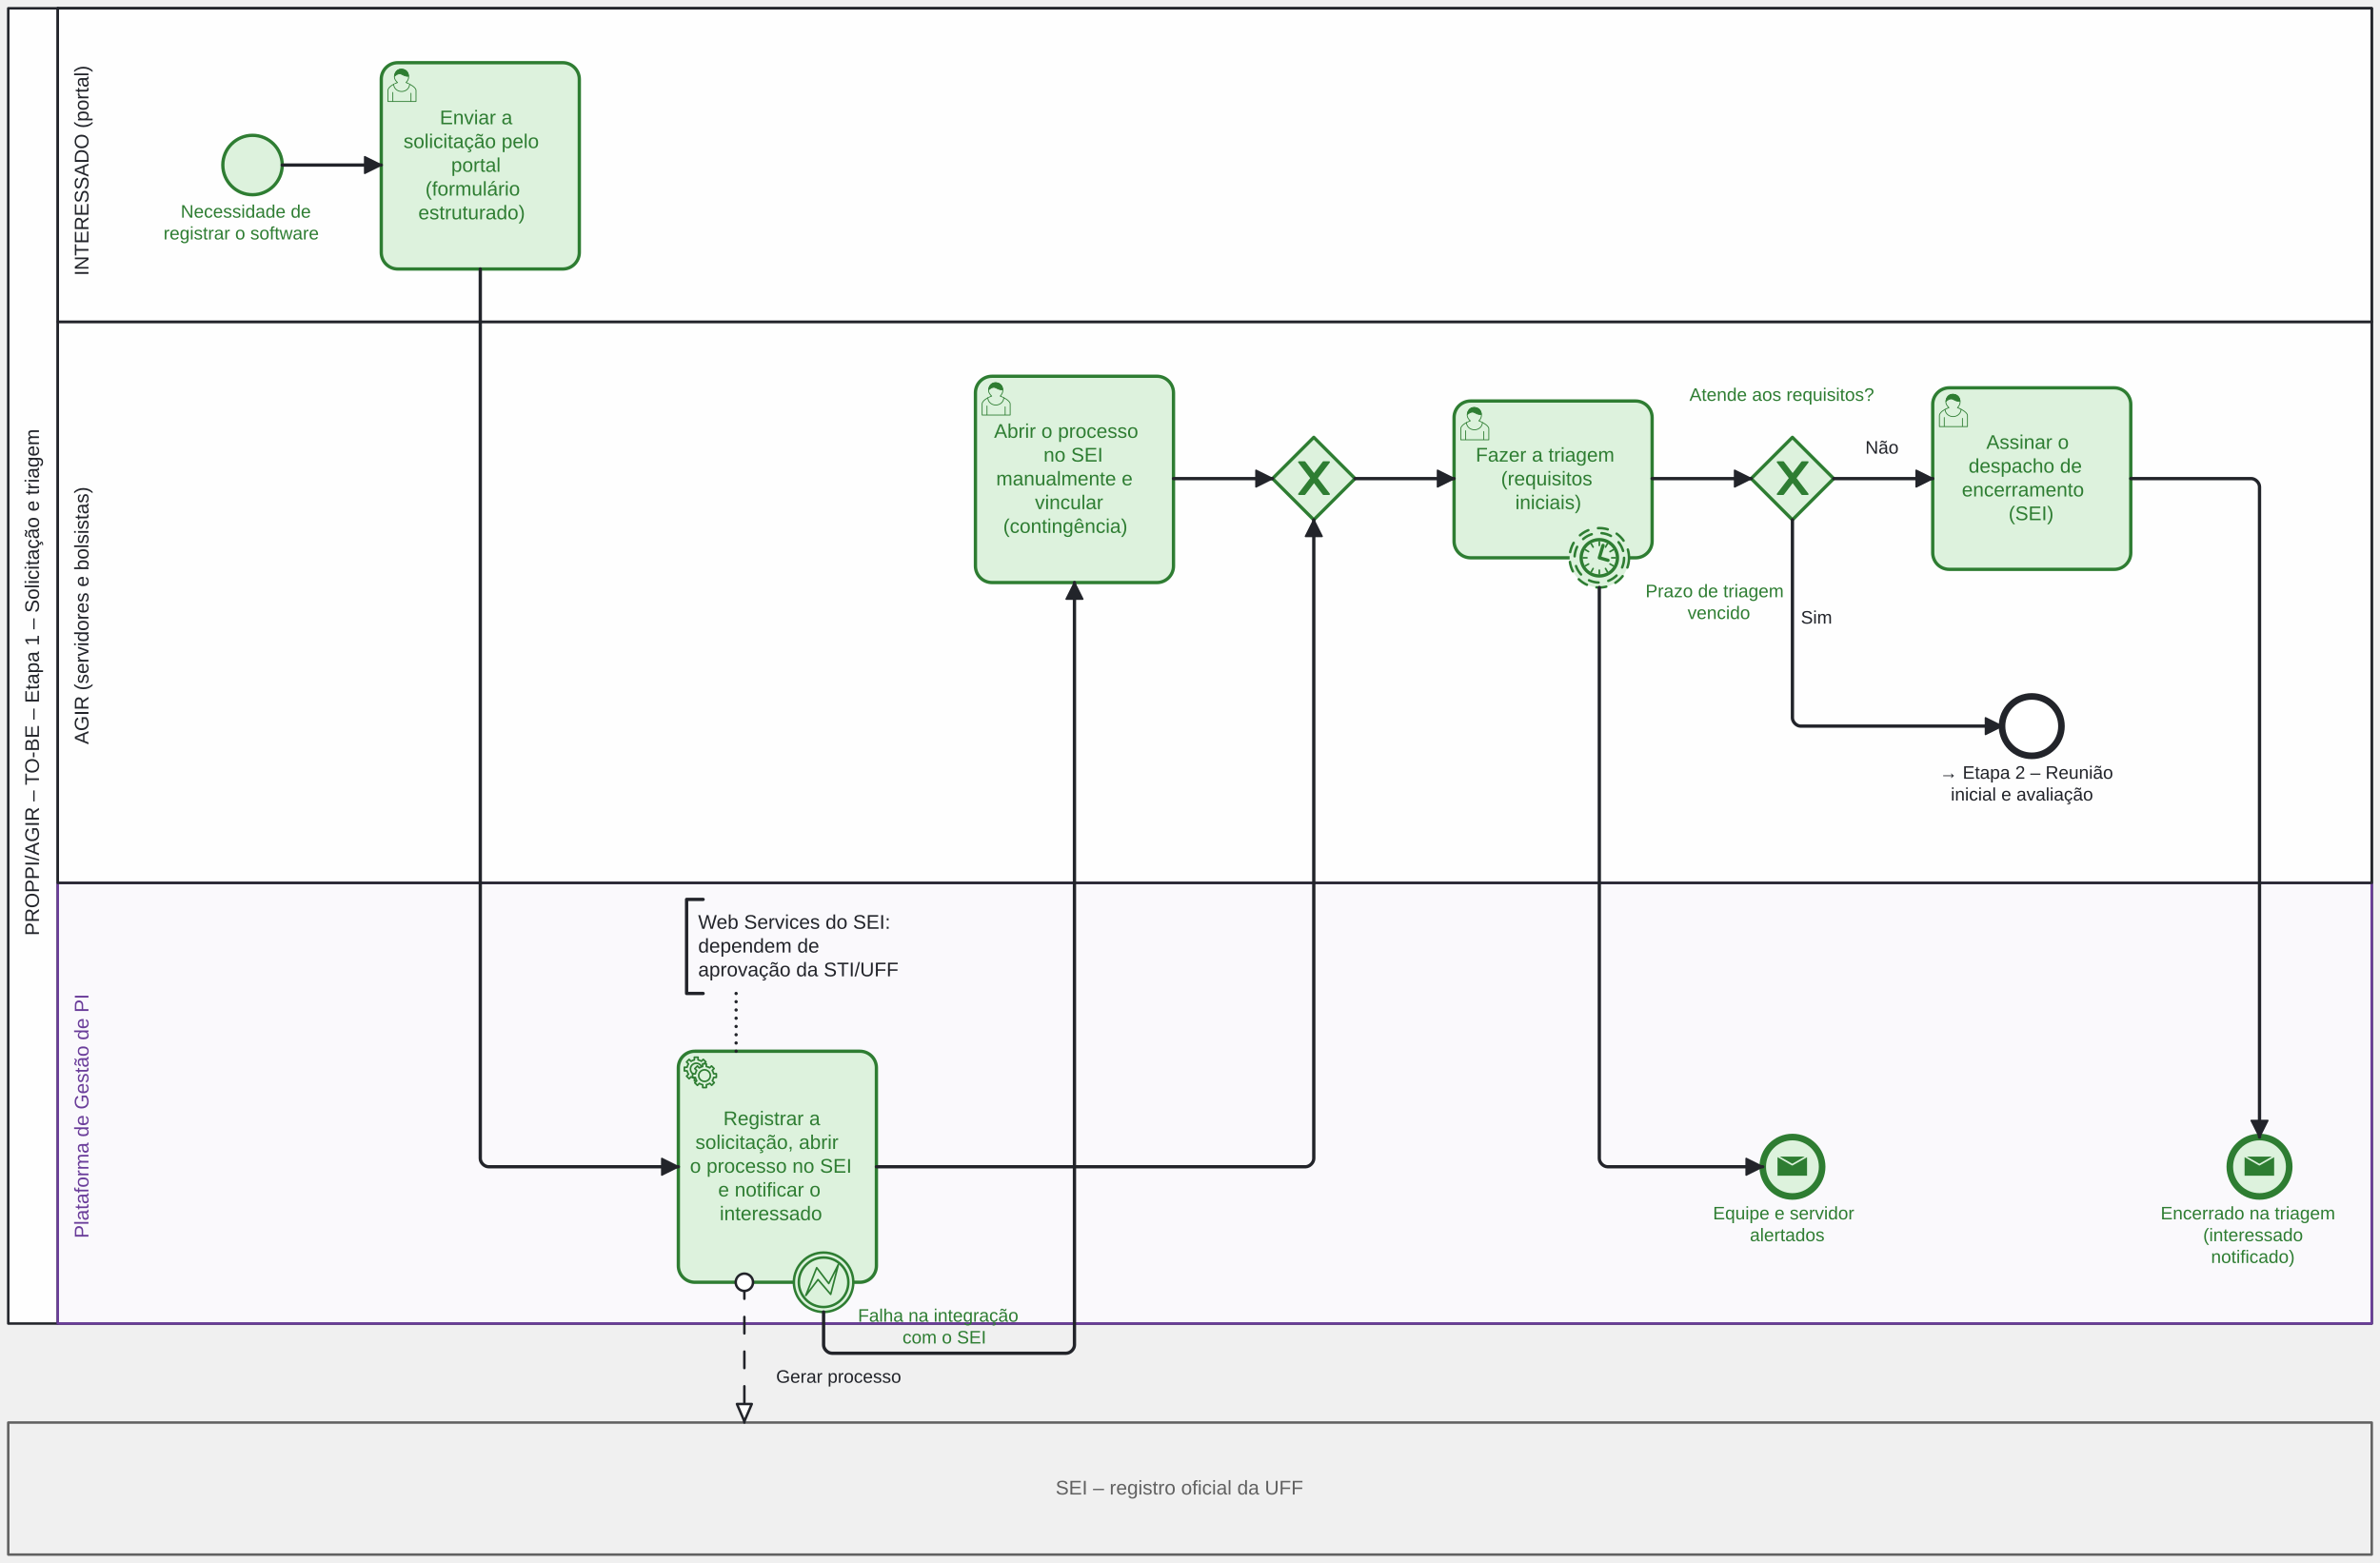
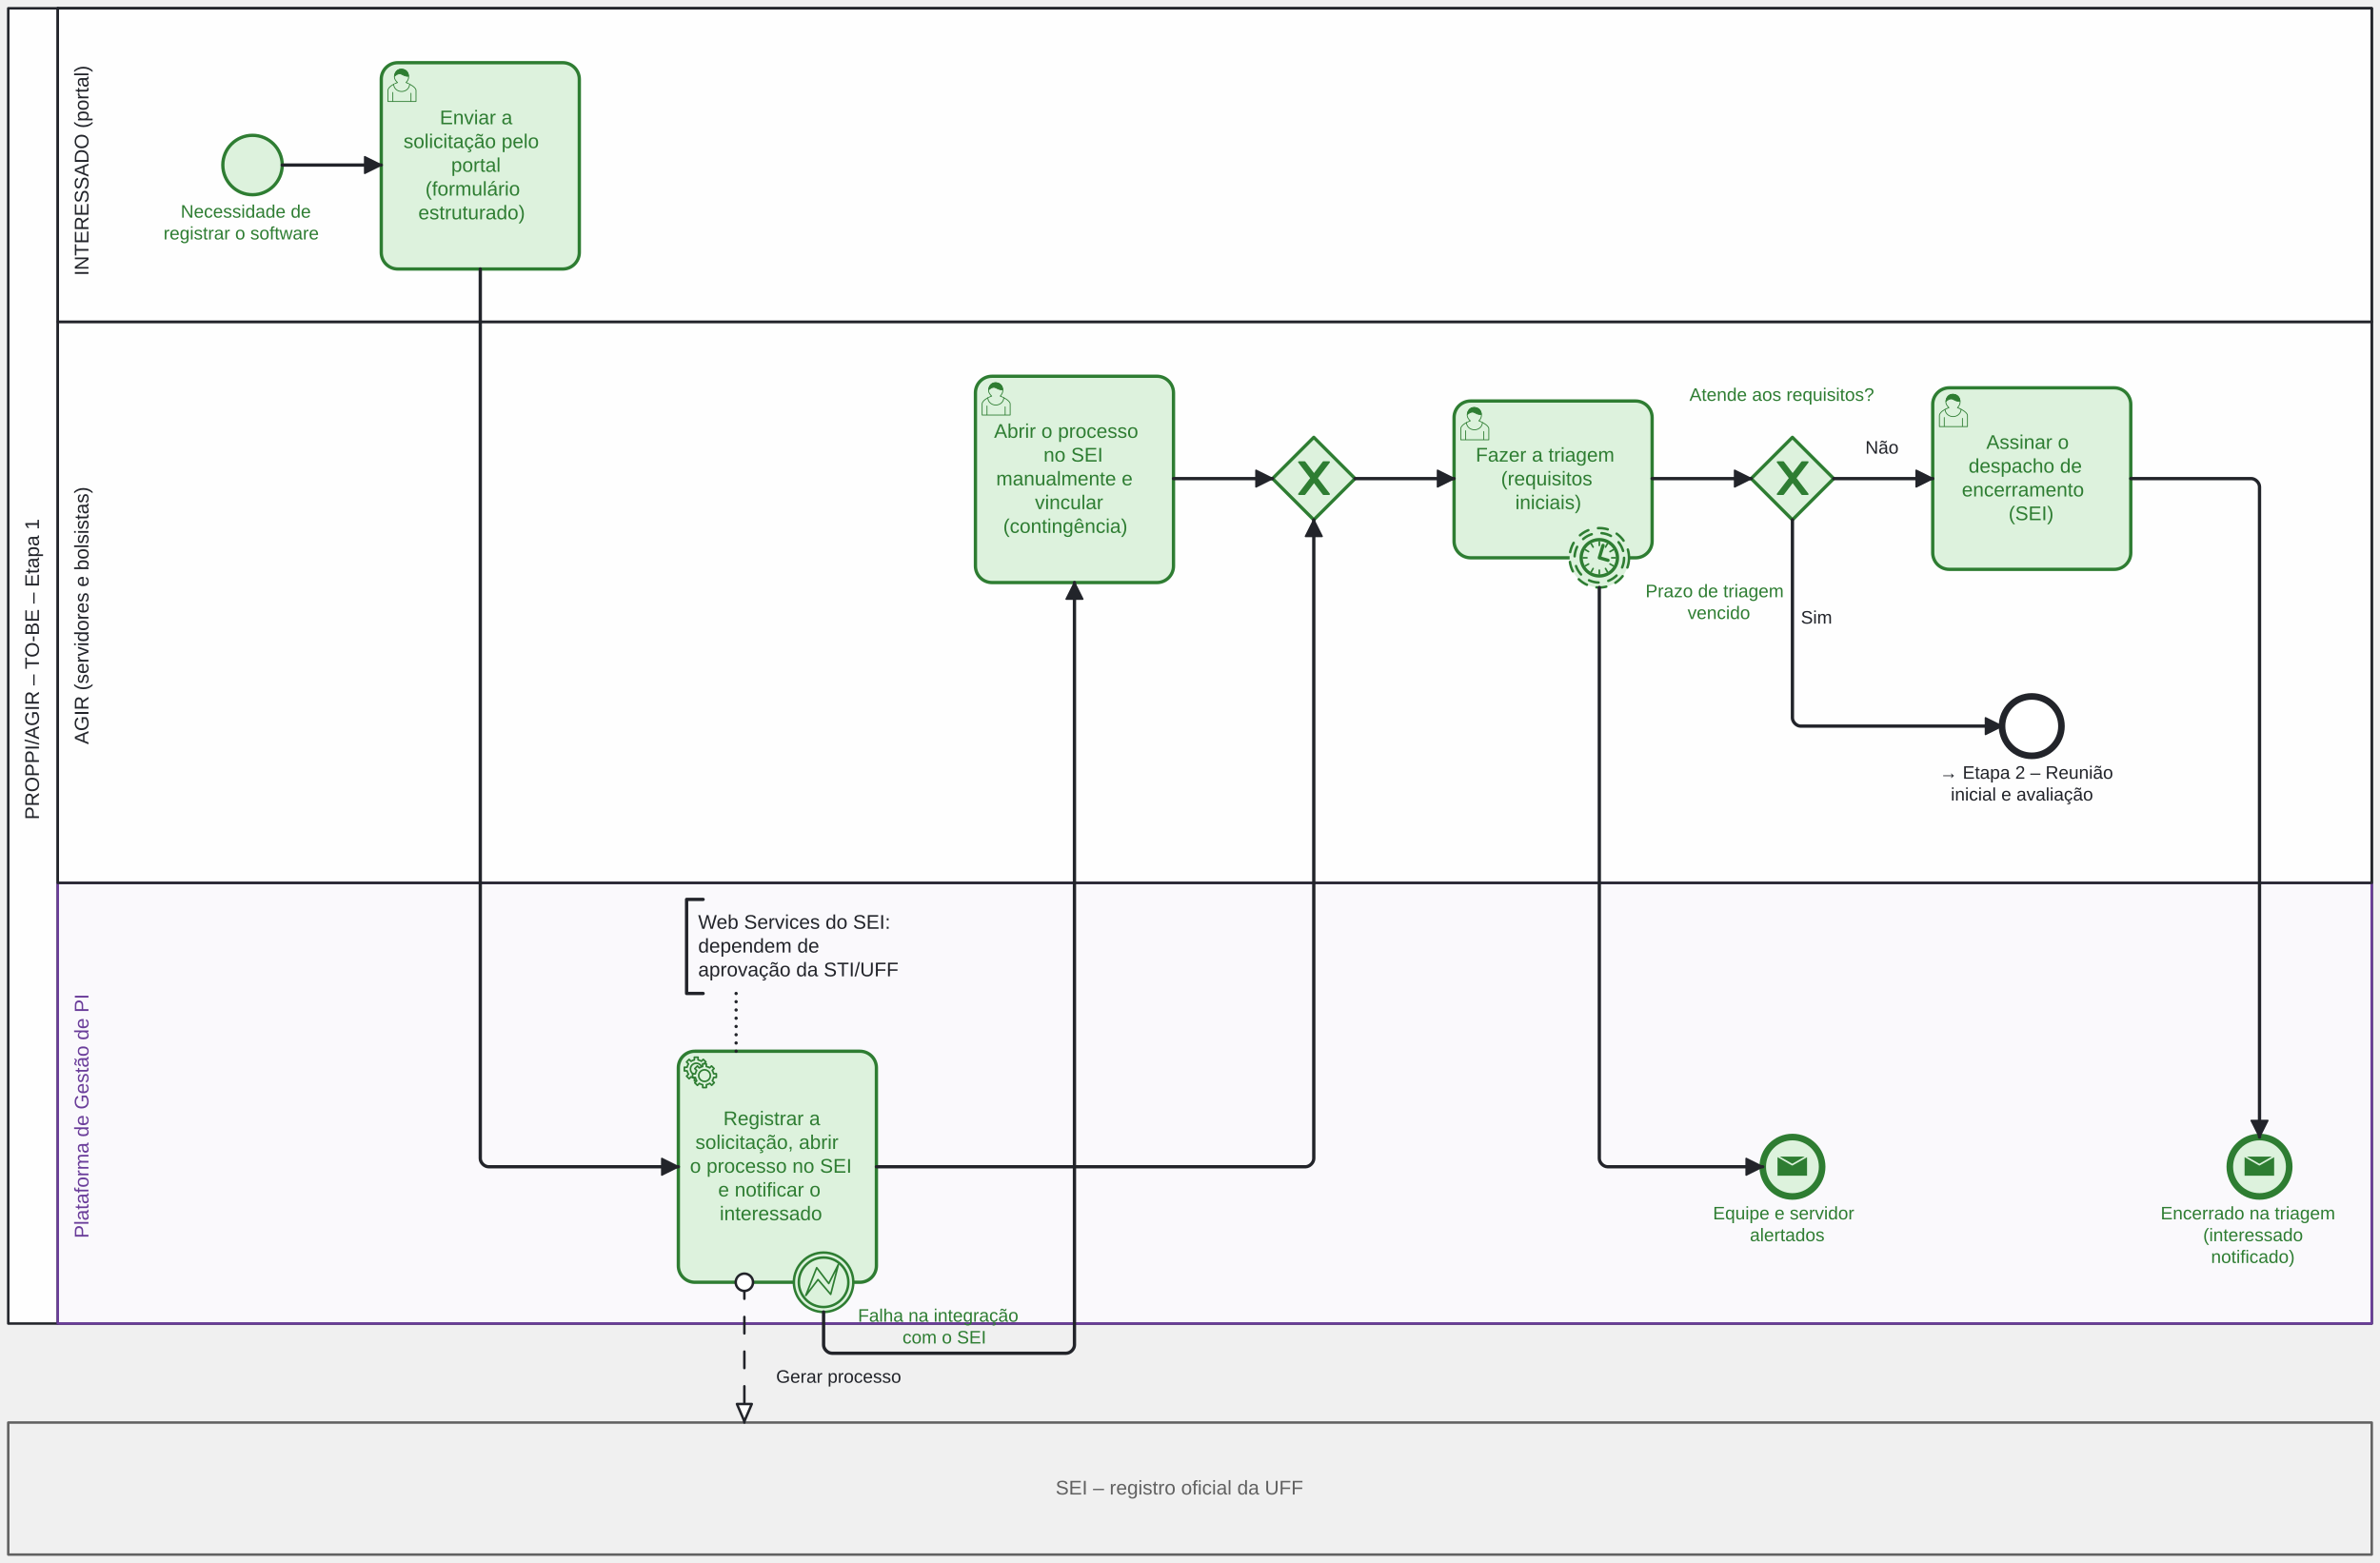
<svg xmlns="http://www.w3.org/2000/svg" width="1442" height="947" viewBox="-5 -5 1442 947" version="1.1">
  <g class="djs-group">
    <g class="djs-element djs-shape" data-element-id="Pool_PROPPI" transform="matrix(1 0 0 1 0 0)" style="display: block;">
      <g class="djs-visual">
        <rect x="0" y="0" width="1432" height="797" rx="0" ry="0" style="stroke-linecap: round; stroke-linejoin: round; stroke: rgb(34, 36, 42); stroke-width: 1.5px; fill: white; fill-opacity: 0.95;" />
        <path style="fill: none; stroke-linecap: round; stroke-linejoin: round; stroke: rgb(34, 36, 42); stroke-width: 1.5px;" d="M30,0L30,797" />
        <text lineHeight="1.2" class="djs-label" transform="matrix(-1.83697e-16 -1 1 -1.83697e-16 0 797)" style="font-family: Arial, sans-serif; font-size: 12px; font-weight: normal; fill: rgb(34, 36, 42);">
-           <tspan x="235.021" y="18.6">PROPPI/AGIR – TO-BE – Etapa 1 – Solicitação e triagem</tspan>
+           <tspan x="305.304" y="18.6">PROPPI/AGIR – TO-BE – Etapa 1</tspan>
        </text>
      </g>
      <rect class="djs-hit djs-hit-all" x="0" y="0" width="1432" height="797" style="fill: none; stroke-opacity: 0; stroke: white; stroke-width: 15px;" />
    </g>
    <g class="djs-children">
      <g class="djs-group">
        <g class="djs-element djs-shape" data-element-id="L_PLAT" transform="matrix(1 0 0 1 30 530)" style="display: block;">
          <g class="djs-visual">
            <rect x="0" y="0" width="1402" height="267" rx="0" ry="0" style="stroke-linecap: round; stroke-linejoin: round; stroke: rgb(106, 61, 154); stroke-width: 1.5px; fill: rgb(243, 238, 250); fill-opacity: 0.25;" />
            <text lineHeight="1.2" class="djs-label" transform="matrix(-1.83697e-16 -1 1 -1.83697e-16 0 267)" style="font-family: Arial, sans-serif; font-size: 12px; font-weight: normal; fill: rgb(106, 61, 154);">
              <tspan x="51.659" y="18.6">Plataforma de Gestão de PI</tspan>
            </text>
          </g>
          <rect class="djs-hit djs-hit-all" x="0" y="0" width="1402" height="267" style="fill: none; stroke-opacity: 0; stroke: white; stroke-width: 15px;" />
        </g>
      </g>
      <g class="djs-group">
        <g class="djs-element djs-shape" data-element-id="L_AGIR" transform="matrix(1 0 0 1 30 190)" style="display: block;">
          <g class="djs-visual">
            <rect x="0" y="0" width="1402" height="340" rx="0" ry="0" style="stroke-linecap: round; stroke-linejoin: round; stroke: rgb(34, 36, 42); stroke-width: 1.5px; fill: white; fill-opacity: 0.25;" />
            <text lineHeight="1.2" class="djs-label" transform="matrix(-1.83697e-16 -1 1 -1.83697e-16 0 340)" style="font-family: Arial, sans-serif; font-size: 12px; font-weight: normal; fill: rgb(34, 36, 42);">
              <tspan x="83.964" y="18.6">AGIR (servidores e bolsistas)</tspan>
            </text>
          </g>
          <rect class="djs-hit djs-hit-all" x="0" y="0" width="1402" height="340" style="fill: none; stroke-opacity: 0; stroke: white; stroke-width: 15px;" />
        </g>
      </g>
      <g class="djs-group">
        <g class="djs-element djs-shape" data-element-id="L_INT" transform="matrix(1 0 0 1 30 0)" style="display: block;">
          <g class="djs-visual">
            <rect x="0" y="0" width="1402" height="190" rx="0" ry="0" style="stroke-linecap: round; stroke-linejoin: round; stroke: rgb(34, 36, 42); stroke-width: 1.5px; fill: white; fill-opacity: 0.25;" />
            <text lineHeight="1.2" class="djs-label" transform="matrix(-1.83697e-16 -1 1 -1.83697e-16 0 190)" style="font-family: Arial, sans-serif; font-size: 12px; font-weight: normal; fill: rgb(34, 36, 42);">
              <tspan x="27.919" y="18.6">INTERESSADO (portal)</tspan>
            </text>
          </g>
          <rect class="djs-hit djs-hit-all" x="0" y="0" width="1402" height="190" style="fill: none; stroke-opacity: 0; stroke: white; stroke-width: 15px;" />
        </g>
      </g>
      <g class="djs-group">
        <g class="djs-element djs-shape" data-element-id="e1_ini" transform="matrix(1 0 0 1 130 77)" style="display: block;">
          <g class="djs-visual">
            <circle cx="18" cy="18" r="18" style="stroke-linecap: round; stroke-linejoin: round; stroke: rgb(46, 125, 50); stroke-width: 2px; fill: rgb(220, 242, 220); fill-opacity: 0.95;" />
          </g>
          <rect class="djs-hit djs-hit-all" x="0" y="0" width="36" height="36" style="fill: none; stroke-opacity: 0; stroke: white; stroke-width: 15px;" />
        </g>
      </g>
      <g class="djs-group">
        <g class="djs-element djs-shape" data-element-id="e1_ini_label" transform="matrix(1 0 0 1 83 117)" style="display: block;">
          <g class="djs-visual">
            <text lineHeight="1.2" class="djs-label" style="font-family: Arial, sans-serif; font-size: 11px; font-weight: normal; fill: rgb(46, 125, 50);">
              <tspan x="21.475" y="9.9">Necessidade de </tspan>
              <tspan x="11.061" y="23.1">registrar o software</tspan>
            </text>
          </g>
          <rect class="djs-hit djs-hit-all" x="0" y="0" width="130" height="27" style="fill: none; stroke-opacity: 0; stroke: white; stroke-width: 15px;" />
        </g>
      </g>
      <g class="djs-group">
        <g class="djs-element djs-shape" data-element-id="t_sol" transform="matrix(1 0 0 1 226 33)" style="display: block;">
          <g class="djs-visual">
            <rect x="0" y="0" width="120" height="125" rx="10" ry="10" style="stroke-linecap: round; stroke-linejoin: round; stroke: rgb(46, 125, 50); stroke-width: 2px; fill: rgb(220, 242, 220); fill-opacity: 0.95;" />
            <text lineHeight="1.2" class="djs-label" style="font-family: Arial, sans-serif; font-size: 12px; font-weight: normal; fill: rgb(46, 125, 50);">
              <tspan x="35.461" y="37.3">Enviar a </tspan>
              <tspan x="13.482" y="51.7">solicitação pelo </tspan>
              <tspan x="42.357" y="66.1">portal </tspan>
              <tspan x="26.719" y="80.5">(formulário </tspan>
              <tspan x="22.441" y="94.9">estruturado)</tspan>
            </text>
            <path d="m 15,12 c 0.909,-0.845 1.594,-2.049 1.594,-3.385 0,-2.554 -1.805,-4.622 -4.357,-4.622 -2.552,0 -4.288,2.068 -4.288,4.622 0,1.348 0.974,2.562 1.896,3.405 -0.529,0.187 -5.669,2.097 -5.794,4.756 v 6.718 h 17 v -6.718 c 0,-2.298 -5.528,-4.595 -6.051,-4.776 zm -8,6 l 0,5.5 m 11,0 l 0,-5" style="fill: rgb(220, 242, 220); stroke-linecap: round; stroke-linejoin: round; stroke: rgb(46, 125, 50); stroke-width: 0.5px;" />
            <path d="m 15,12 m 2.162,1.009 c 0,2.447 -2.158,4.431 -4.821,4.431 -2.665,0 -4.822,-1.981 -4.822,-4.431 " style="fill: rgb(220, 242, 220); stroke-linecap: round; stroke-linejoin: round; stroke: rgb(46, 125, 50); stroke-width: 0.5px;" />
            <path d="m 15,12 m -6.9,-3.80 c 0,0 2.251,-2.358 4.274,-1.177 2.024,1.181 4.221,1.537 4.124,0.965 -0.098,-0.57 -0.117,-3.791 -4.191,-4.136 -3.575,0.001 -4.208,3.367 -4.207,4.348 z" style="fill: rgb(46, 125, 50); stroke-linecap: round; stroke-linejoin: round; stroke: rgb(46, 125, 50); stroke-width: 0.5px;" />
          </g>
          <rect class="djs-hit djs-hit-all" x="0" y="0" width="120" height="125" style="fill: none; stroke-opacity: 0; stroke: white; stroke-width: 15px;" />
        </g>
      </g>
      <g class="djs-group">
        <g class="djs-element djs-shape" data-element-id="t_reg" transform="matrix(1 0 0 1 406 632)" style="display: block;">
          <g class="djs-visual">
            <rect x="0" y="0" width="120" height="140" rx="10" ry="10" style="stroke-linecap: round; stroke-linejoin: round; stroke: rgb(46, 125, 50); stroke-width: 2px; fill: rgb(220, 242, 220); fill-opacity: 0.95;" />
            <text lineHeight="1.2" class="djs-label" style="font-family: Arial, sans-serif; font-size: 12px; font-weight: normal; fill: rgb(46, 125, 50);">
              <tspan x="27.261" y="44.8">Registrar a </tspan>
              <tspan x="10.327" y="59.2">solicitação, abrir</tspan>
              <tspan x="7.037" y="73.6">o processo no SEI</tspan>
              <tspan x="24.108" y="88">e notificar o </tspan>
              <tspan x="25.052" y="102.4">interessado</tspan>
            </text>
            <circle cx="5" cy="5" r="5" transform="translate(6, 6)" style="stroke-linecap: round; stroke-linejoin: round; stroke: none; stroke-width: 2px; fill: rgb(220, 242, 220);" />
            <path d="m 12,18 v -1.713 c 0.352,-0.07 0.704,-0.178 1.048,-0.321 0.344,-0.145 0.666,-0.321 0.966,-0.521 l 1.194,1.18 1.567,-1.577 -1.195,-1.18 c 0.403,-0.614 0.683,-1.299 0.825,-2.018 l 1.622,-0.01 v -2.22 l -1.637,0.01 c -0.073,-0.352 -0.178,-0.7 -0.324,-1.044 -0.145,-0.344 -0.321,-0.664 -0.523,-0.962 l 1.131,-1.136 -1.583,-1.563 -1.13,1.136 c -0.614,-0.401 -1.303,-0.681 -2.023,-0.822 l 0.009,-1.619 h -2.241 l 0.004,1.631 c -0.354,0.074 -0.705,0.18 -1.05,0.324 -0.344,0.144 -0.665,0.321 -0.964,0.52 l -1.17,-1.158 -1.567,1.579 1.168,1.157 c -0.403,0.613 -0.683,1.298 -0.825,2.017 l -1.659,0.003 v 2.222 l 1.672,-0.006 c 0.073,0.351 0.18,0.702 0.324,1.045 0.145,0.344 0.321,0.664 0.523,0.961 l -1.199,1.197 1.584,1.56 1.196,-1.193 c 0.614,0.403 1.303,0.682 2.023,0.823 l 7.19e-4,1.699 h 2.227 z m 0.221,-3.996 c -1.789,0.75 -3.858,-0.093 -4.61,-1.874 -0.752,-1.783 0.091,-3.846 1.88,-4.596 1.788,-0.749 3.857,0.093 4.609,1.874 0.752,1.782 -0.091,3.846 -1.88,4.596 z" style="fill: rgb(220, 242, 220); stroke-linecap: round; stroke-linejoin: round; stroke: rgb(46, 125, 50); stroke-width: 1px;" />
            <circle cx="5" cy="5" r="5" transform="translate(11, 10)" style="stroke-linecap: round; stroke-linejoin: round; stroke: none; stroke-width: 2px; fill: rgb(220, 242, 220);" />
            <path d="m 17,22 v -1.713 c 0.352,-0.07 0.704,-0.178 1.048,-0.321 0.344,-0.145 0.666,-0.321 0.966,-0.521 l 1.194,1.18 1.567,-1.577 -1.195,-1.18 c 0.403,-0.614 0.683,-1.299 0.825,-2.018 l 1.622,-0.01 v -2.22 l -1.637,0.01 c -0.073,-0.352 -0.178,-0.7 -0.324,-1.044 -0.145,-0.344 -0.321,-0.664 -0.523,-0.962 l 1.131,-1.136 -1.583,-1.563 -1.13,1.136 c -0.614,-0.401 -1.303,-0.681 -2.023,-0.822 l 0.009,-1.619 h -2.241 l 0.004,1.631 c -0.354,0.074 -0.705,0.18 -1.05,0.324 -0.344,0.144 -0.665,0.321 -0.964,0.52 l -1.17,-1.158 -1.567,1.579 1.168,1.157 c -0.403,0.613 -0.683,1.298 -0.825,2.017 l -1.659,0.003 v 2.222 l 1.672,-0.006 c 0.073,0.351 0.18,0.702 0.324,1.045 0.145,0.344 0.321,0.664 0.523,0.961 l -1.199,1.197 1.584,1.56 1.196,-1.193 c 0.614,0.403 1.303,0.682 2.023,0.823 l 7.19e-4,1.699 h 2.227 z m 0.221,-3.996 c -1.789,0.75 -3.858,-0.093 -4.61,-1.874 -0.752,-1.783 0.091,-3.846 1.88,-4.596 1.788,-0.749 3.857,0.093 4.609,1.874 0.752,1.782 -0.091,3.846 -1.88,4.596 z" style="fill: rgb(220, 242, 220); stroke-linecap: round; stroke-linejoin: round; stroke: rgb(46, 125, 50); stroke-width: 1px;" />
          </g>
          <rect class="djs-hit djs-hit-all" x="0" y="0" width="120" height="140" style="fill: none; stroke-opacity: 0; stroke: white; stroke-width: 15px;" />
        </g>
      </g>
      <g class="djs-group">
        <g class="djs-element djs-shape" data-element-id="t_reg_man" transform="matrix(1 0 0 1 586 223)" style="display: block;">
          <g class="djs-visual">
            <rect x="0" y="0" width="120" height="125" rx="10" ry="10" style="stroke-linecap: round; stroke-linejoin: round; stroke: rgb(46, 125, 50); stroke-width: 2px; fill: rgb(220, 242, 220); fill-opacity: 0.95;" />
            <text lineHeight="1.2" class="djs-label" style="font-family: Arial, sans-serif; font-size: 12px; font-weight: normal; fill: rgb(46, 125, 50);">
              <tspan x="11.273" y="37.3">Abrir o processo </tspan>
              <tspan x="41.25" y="51.7">no SEI </tspan>
              <tspan x="12.548" y="66.1">manualmente e </tspan>
              <tspan x="36.067" y="80.5">vincular </tspan>
              <tspan x="16.778" y="94.9">(contingência)</tspan>
            </text>
            <path d="m 15,12 c 0.909,-0.845 1.594,-2.049 1.594,-3.385 0,-2.554 -1.805,-4.622 -4.357,-4.622 -2.552,0 -4.288,2.068 -4.288,4.622 0,1.348 0.974,2.562 1.896,3.405 -0.529,0.187 -5.669,2.097 -5.794,4.756 v 6.718 h 17 v -6.718 c 0,-2.298 -5.528,-4.595 -6.051,-4.776 zm -8,6 l 0,5.5 m 11,0 l 0,-5" style="fill: rgb(220, 242, 220); stroke-linecap: round; stroke-linejoin: round; stroke: rgb(46, 125, 50); stroke-width: 0.5px;" />
            <path d="m 15,12 m 2.162,1.009 c 0,2.447 -2.158,4.431 -4.821,4.431 -2.665,0 -4.822,-1.981 -4.822,-4.431 " style="fill: rgb(220, 242, 220); stroke-linecap: round; stroke-linejoin: round; stroke: rgb(46, 125, 50); stroke-width: 0.5px;" />
            <path d="m 15,12 m -6.9,-3.80 c 0,0 2.251,-2.358 4.274,-1.177 2.024,1.181 4.221,1.537 4.124,0.965 -0.098,-0.57 -0.117,-3.791 -4.191,-4.136 -3.575,0.001 -4.208,3.367 -4.207,4.348 z" style="fill: rgb(46, 125, 50); stroke-linecap: round; stroke-linejoin: round; stroke: rgb(46, 125, 50); stroke-width: 0.5px;" />
          </g>
          <rect class="djs-hit djs-hit-all" x="0" y="0" width="120" height="125" style="fill: none; stroke-opacity: 0; stroke: white; stroke-width: 15px;" />
        </g>
      </g>
      <g class="djs-group">
        <g class="djs-element djs-shape" data-element-id="j_tri" transform="matrix(1 0 0 1 766 260)" style="display: block;">
          <g class="djs-visual">
            <polygon points="25,0 50,25 25,50 0,25" style="stroke-linecap: round; stroke-linejoin: round; stroke: rgb(46, 125, 50); stroke-width: 2px; fill: rgb(220, 242, 220); fill-opacity: 0.95;" />
            <path d="m 16,15 7.429,9.714 -7.429,9.714 3.429,0 5.714,-7.464 5.714,7.464 3.429,0 -7.429,-9.714 7.429,-9.714 -3.429,0 -5.714,7.464 -5.714,-7.464 -3.429,0 z" style="fill: rgb(46, 125, 50); stroke-linecap: round; stroke-linejoin: round; stroke: rgb(46, 125, 50); stroke-width: 1px;" />
          </g>
          <rect class="djs-hit djs-hit-all" x="0" y="0" width="50" height="50" style="fill: none; stroke-opacity: 0; stroke: white; stroke-width: 15px;" />
        </g>
      </g>
      <g class="djs-group">
        <g class="djs-element djs-shape" data-element-id="t_tri" transform="matrix(1 0 0 1 876 238)" style="display: block;">
          <g class="djs-visual">
            <rect x="0" y="0" width="120" height="95" rx="10" ry="10" style="stroke-linecap: round; stroke-linejoin: round; stroke: rgb(46, 125, 50); stroke-width: 2px; fill: rgb(220, 242, 220); fill-opacity: 0.95;" />
            <text lineHeight="1.2" class="djs-label" style="font-family: Arial, sans-serif; font-size: 12px; font-weight: normal; fill: rgb(46, 125, 50);">
              <tspan x="13.116" y="36.7">Fazer a triagem </tspan>
              <tspan x="28.412" y="51.1">(requisitos </tspan>
              <tspan x="37.087" y="65.5">iniciais)</tspan>
            </text>
            <path d="m 15,12 c 0.909,-0.845 1.594,-2.049 1.594,-3.385 0,-2.554 -1.805,-4.622 -4.357,-4.622 -2.552,0 -4.288,2.068 -4.288,4.622 0,1.348 0.974,2.562 1.896,3.405 -0.529,0.187 -5.669,2.097 -5.794,4.756 v 6.718 h 17 v -6.718 c 0,-2.298 -5.528,-4.595 -6.051,-4.776 zm -8,6 l 0,5.5 m 11,0 l 0,-5" style="fill: rgb(220, 242, 220); stroke-linecap: round; stroke-linejoin: round; stroke: rgb(46, 125, 50); stroke-width: 0.5px;" />
            <path d="m 15,12 m 2.162,1.009 c 0,2.447 -2.158,4.431 -4.821,4.431 -2.665,0 -4.822,-1.981 -4.822,-4.431 " style="fill: rgb(220, 242, 220); stroke-linecap: round; stroke-linejoin: round; stroke: rgb(46, 125, 50); stroke-width: 0.5px;" />
            <path d="m 15,12 m -6.9,-3.80 c 0,0 2.251,-2.358 4.274,-1.177 2.024,1.181 4.221,1.537 4.124,0.965 -0.098,-0.57 -0.117,-3.791 -4.191,-4.136 -3.575,0.001 -4.208,3.367 -4.207,4.348 z" style="fill: rgb(46, 125, 50); stroke-linecap: round; stroke-linejoin: round; stroke: rgb(46, 125, 50); stroke-width: 0.5px;" />
          </g>
          <rect class="djs-hit djs-hit-all" x="0" y="0" width="120" height="95" style="fill: none; stroke-opacity: 0; stroke: white; stroke-width: 15px;" />
        </g>
      </g>
      <g class="djs-group">
        <g class="djs-element djs-shape" data-element-id="t_tri_alerta" transform="matrix(1 0 0 1 1063 684)" style="display: block;">
          <g class="djs-visual">
            <circle cx="18" cy="18" r="18" style="stroke-linecap: round; stroke-linejoin: round; stroke: rgb(46, 125, 50); stroke-width: 4px; fill: rgb(220, 242, 220); fill-opacity: 0.95;" />
            <path d="m 8.46,11.34 l 0,12.6 l 18.9,0 l 0,-12.6 z l 9.45,5.4 l 9.45,-5.4" style="fill: rgb(46, 125, 50); stroke-linecap: round; stroke-linejoin: round; stroke: rgb(220, 242, 220); stroke-width: 1px;" />
          </g>
          <rect class="djs-hit djs-hit-all" x="0" y="0" width="36" height="36" style="fill: none; stroke-opacity: 0; stroke: white; stroke-width: 15px;" />
        </g>
      </g>
      <g class="djs-group">
        <g class="djs-element djs-shape" data-element-id="t_tri_alerta_label" transform="matrix(1 0 0 1 1016 724)" style="display: block;">
          <g class="djs-visual">
            <text lineHeight="1.2" class="djs-label" style="font-family: Arial, sans-serif; font-size: 11px; font-weight: normal; fill: rgb(46, 125, 50);">
              <tspan x="16.854" y="9.9">Equipe e servidor </tspan>
              <tspan x="39.208" y="23.1">alertados</tspan>
            </text>
          </g>
          <rect class="djs-hit djs-hit-all" x="0" y="0" width="130" height="27" style="fill: none; stroke-opacity: 0; stroke: white; stroke-width: 15px;" />
        </g>
      </g>
      <g class="djs-group">
        <g class="djs-element djs-shape" data-element-id="g_req" transform="matrix(1 0 0 1 1056 260)" style="display: block;">
          <g class="djs-visual">
            <polygon points="25,0 50,25 25,50 0,25" style="stroke-linecap: round; stroke-linejoin: round; stroke: rgb(46, 125, 50); stroke-width: 2px; fill: rgb(220, 242, 220); fill-opacity: 0.95;" />
            <path d="m 16,15 7.429,9.714 -7.429,9.714 3.429,0 5.714,-7.464 5.714,7.464 3.429,0 -7.429,-9.714 7.429,-9.714 -3.429,0 -5.714,7.464 -5.714,-7.464 -3.429,0 z" style="fill: rgb(46, 125, 50); stroke-linecap: round; stroke-linejoin: round; stroke: rgb(46, 125, 50); stroke-width: 1px;" />
          </g>
          <rect class="djs-hit djs-hit-all" x="0" y="0" width="50" height="50" style="fill: none; stroke-opacity: 0; stroke: white; stroke-width: 15px;" />
        </g>
      </g>
      <g class="djs-group">
        <g class="djs-element djs-shape" data-element-id="g_req_label" transform="matrix(1 0 0 1 1016 228)" style="display: block;">
          <g class="djs-visual">
            <text lineHeight="1.2" class="djs-label" style="font-family: Arial, sans-serif; font-size: 11px; font-weight: normal; fill: rgb(46, 125, 50);">
              <tspan x="2.607" y="9.9">Atende aos requisitos?</tspan>
            </text>
          </g>
          <rect class="djs-hit djs-hit-all" x="0" y="0" width="130" height="14" style="fill: none; stroke-opacity: 0; stroke: white; stroke-width: 15px;" />
        </g>
      </g>
      <g class="djs-group">
        <g class="djs-element djs-shape" data-element-id="t_enc1" transform="matrix(1 0 0 1 1166 230)" style="display: block;">
          <g class="djs-visual">
            <rect x="0" y="0" width="120" height="110" rx="10" ry="10" style="stroke-linecap: round; stroke-linejoin: round; stroke: rgb(46, 125, 50); stroke-width: 2px; fill: rgb(220, 242, 220); fill-opacity: 0.95;" />
            <text lineHeight="1.2" class="djs-label" style="font-family: Arial, sans-serif; font-size: 12px; font-weight: normal; fill: rgb(46, 125, 50);">
              <tspan x="32.452" y="37">Assinar o </tspan>
              <tspan x="21.709" y="51.4">despacho de </tspan>
              <tspan x="17.648" y="65.8">encerramento </tspan>
              <tspan x="45.949" y="80.2">(SEI)</tspan>
            </text>
            <path d="m 15,12 c 0.909,-0.845 1.594,-2.049 1.594,-3.385 0,-2.554 -1.805,-4.622 -4.357,-4.622 -2.552,0 -4.288,2.068 -4.288,4.622 0,1.348 0.974,2.562 1.896,3.405 -0.529,0.187 -5.669,2.097 -5.794,4.756 v 6.718 h 17 v -6.718 c 0,-2.298 -5.528,-4.595 -6.051,-4.776 zm -8,6 l 0,5.5 m 11,0 l 0,-5" style="fill: rgb(220, 242, 220); stroke-linecap: round; stroke-linejoin: round; stroke: rgb(46, 125, 50); stroke-width: 0.5px;" />
            <path d="m 15,12 m 2.162,1.009 c 0,2.447 -2.158,4.431 -4.821,4.431 -2.665,0 -4.822,-1.981 -4.822,-4.431 " style="fill: rgb(220, 242, 220); stroke-linecap: round; stroke-linejoin: round; stroke: rgb(46, 125, 50); stroke-width: 0.5px;" />
            <path d="m 15,12 m -6.9,-3.80 c 0,0 2.251,-2.358 4.274,-1.177 2.024,1.181 4.221,1.537 4.124,0.965 -0.098,-0.57 -0.117,-3.791 -4.191,-4.136 -3.575,0.001 -4.208,3.367 -4.207,4.348 z" style="fill: rgb(46, 125, 50); stroke-linecap: round; stroke-linejoin: round; stroke: rgb(46, 125, 50); stroke-width: 0.5px;" />
          </g>
          <rect class="djs-hit djs-hit-all" x="0" y="0" width="120" height="110" style="fill: none; stroke-opacity: 0; stroke: white; stroke-width: 15px;" />
        </g>
      </g>
      <g class="djs-group">
        <g class="djs-element djs-shape" data-element-id="e1_fim" transform="matrix(1 0 0 1 1346 684)" style="display: block;">
          <g class="djs-visual">
            <circle cx="18" cy="18" r="18" style="stroke-linecap: round; stroke-linejoin: round; stroke: rgb(46, 125, 50); stroke-width: 4px; fill: rgb(220, 242, 220); fill-opacity: 0.95;" />
            <path d="m 8.46,11.34 l 0,12.6 l 18.9,0 l 0,-12.6 z l 9.45,5.4 l 9.45,-5.4" style="fill: rgb(46, 125, 50); stroke-linecap: round; stroke-linejoin: round; stroke: rgb(220, 242, 220); stroke-width: 1px;" />
          </g>
          <rect class="djs-hit djs-hit-all" x="0" y="0" width="36" height="36" style="fill: none; stroke-opacity: 0; stroke: white; stroke-width: 15px;" />
        </g>
      </g>
      <g class="djs-group">
        <g class="djs-element djs-shape" data-element-id="e1_fim_label" transform="matrix(1 0 0 1 1299 724)" style="display: block;">
          <g class="djs-visual">
            <text lineHeight="1.2" class="djs-label" style="font-family: Arial, sans-serif; font-size: 11px; font-weight: normal; fill: rgb(46, 125, 50);">
              <tspan x="5.077" y="9.9">Encerrado na triagem </tspan>
              <tspan x="30.818" y="23.1">(interessado </tspan>
              <tspan x="35.604" y="36.3">notificado)</tspan>
            </text>
          </g>
          <rect class="djs-hit djs-hit-all" x="0" y="0" width="130" height="40" style="fill: none; stroke-opacity: 0; stroke: white; stroke-width: 15px;" />
        </g>
      </g>
      <g class="djs-group">
        <g class="djs-element djs-shape" data-element-id="fim_g_req_e2" transform="matrix(1 0 0 1 1208 417)" style="display: block;">
          <g class="djs-visual">
            <circle cx="18" cy="18" r="18" style="stroke-linecap: round; stroke-linejoin: round; stroke: rgb(34, 36, 42); stroke-width: 4px; fill: white; fill-opacity: 0.95;" />
          </g>
          <rect class="djs-hit djs-hit-all" x="0" y="0" width="36" height="36" style="fill: none; stroke-opacity: 0; stroke: white; stroke-width: 15px;" />
        </g>
      </g>
      <g class="djs-group">
        <g class="djs-element djs-shape" data-element-id="fim_g_req_e2_label" transform="matrix(1 0 0 1 1161 457)" style="display: block;">
          <g class="djs-visual">
            <text lineHeight="1.2" class="djs-label" style="font-family: Arial, sans-serif; font-size: 11px; font-weight: normal; fill: rgb(34, 36, 42);">
              <tspan x="9.092" y="9.9">→ Etapa 2 – Reunião </tspan>
              <tspan x="15.946" y="23.1">inicial e avaliação</tspan>
            </text>
          </g>
          <rect class="djs-hit djs-hit-all" x="0" y="0" width="130" height="27" style="fill: none; stroke-opacity: 0; stroke: white; stroke-width: 15px;" />
        </g>
      </g>
      <g class="djs-group">
        <g class="djs-element djs-shape" data-element-id="t_reg_note" transform="matrix(1 0 0 1 411 540)" style="display: block;">
          <g class="djs-visual">
            <rect x="0" y="0" width="150" height="57" rx="0" ry="0" style="stroke-linecap: round; stroke-linejoin: round; stroke: none; stroke-width: 2px; fill: none;" />
            <path d="m 0, 0 m 10,0 l -10,0 l 0,57 l 10,0" style="fill: none; stroke-linecap: round; stroke-linejoin: round; stroke: rgb(34, 36, 42); stroke-width: 2px;" />
            <text lineHeight="1.2" class="djs-label" style="font-family: Arial, sans-serif; font-size: 12px; font-weight: normal; fill: rgb(34, 36, 42);">
              <tspan x="7" y="17.8">Web Services do SEI:</tspan>
              <tspan x="7" y="32.2">dependem de </tspan>
              <tspan x="7" y="46.6">aprovação da STI/UFF</tspan>
            </text>
          </g>
          <rect class="djs-hit djs-hit-all" x="0" y="0" width="150" height="57" style="fill: none; stroke-opacity: 0; stroke: white; stroke-width: 15px;" />
        </g>
      </g>
      <g class="djs-group">
        <g class="djs-element djs-shape" data-element-id="t_tri_b" transform="matrix(1 0 0 1 946 315)" style="display: block;">
          <g class="djs-visual">
            <circle cx="18" cy="18" r="18" style="stroke-linecap: round; stroke-linejoin: round; stroke: rgb(46, 125, 50); stroke-width: 1.5px; fill: rgb(220, 242, 220); fill-opacity: 1; stroke-dasharray: 6;" />
            <circle cx="18" cy="18" r="15" style="stroke-linecap: round; stroke-linejoin: round; stroke: rgb(46, 125, 50); stroke-width: 1.5px; fill: none; fill-opacity: 1; stroke-dasharray: 6;" />
            <circle cx="18" cy="18" r="11" style="stroke-linecap: round; stroke-linejoin: round; stroke: rgb(46, 125, 50); stroke-width: 2px; fill: rgb(220, 242, 220);" />
            <path d="M 18,18 l 2.25,-7.5 m -2.25,7.5 l 5.25,1.5 " style="fill: none; stroke-linecap: round; stroke-linejoin: round; stroke: rgb(46, 125, 50); stroke-width: 2px;" />
            <path transform="rotate(0,18,18)" d="M 18,18 m 0,7.5 l -0,2.25 " style="fill: none; stroke-linecap: round; stroke-linejoin: round; stroke: rgb(46, 125, 50); stroke-width: 1px;" />
            <path transform="rotate(30,18,18)" d="M 18,18 m 0,7.5 l -0,2.25 " style="fill: none; stroke-linecap: round; stroke-linejoin: round; stroke: rgb(46, 125, 50); stroke-width: 1px;" />
            <path transform="rotate(60,18,18)" d="M 18,18 m 0,7.5 l -0,2.25 " style="fill: none; stroke-linecap: round; stroke-linejoin: round; stroke: rgb(46, 125, 50); stroke-width: 1px;" />
            <path transform="rotate(90,18,18)" d="M 18,18 m 0,7.5 l -0,2.25 " style="fill: none; stroke-linecap: round; stroke-linejoin: round; stroke: rgb(46, 125, 50); stroke-width: 1px;" />
            <path transform="rotate(120,18,18)" d="M 18,18 m 0,7.5 l -0,2.25 " style="fill: none; stroke-linecap: round; stroke-linejoin: round; stroke: rgb(46, 125, 50); stroke-width: 1px;" />
            <path transform="rotate(150,18,18)" d="M 18,18 m 0,7.5 l -0,2.25 " style="fill: none; stroke-linecap: round; stroke-linejoin: round; stroke: rgb(46, 125, 50); stroke-width: 1px;" />
            <path transform="rotate(180,18,18)" d="M 18,18 m 0,7.5 l -0,2.25 " style="fill: none; stroke-linecap: round; stroke-linejoin: round; stroke: rgb(46, 125, 50); stroke-width: 1px;" />
            <path transform="rotate(210,18,18)" d="M 18,18 m 0,7.5 l -0,2.25 " style="fill: none; stroke-linecap: round; stroke-linejoin: round; stroke: rgb(46, 125, 50); stroke-width: 1px;" />
            <path transform="rotate(240,18,18)" d="M 18,18 m 0,7.5 l -0,2.25 " style="fill: none; stroke-linecap: round; stroke-linejoin: round; stroke: rgb(46, 125, 50); stroke-width: 1px;" />
            <path transform="rotate(270,18,18)" d="M 18,18 m 0,7.5 l -0,2.25 " style="fill: none; stroke-linecap: round; stroke-linejoin: round; stroke: rgb(46, 125, 50); stroke-width: 1px;" />
            <path transform="rotate(300,18,18)" d="M 18,18 m 0,7.5 l -0,2.25 " style="fill: none; stroke-linecap: round; stroke-linejoin: round; stroke: rgb(46, 125, 50); stroke-width: 1px;" />
            <path transform="rotate(330,18,18)" d="M 18,18 m 0,7.5 l -0,2.25 " style="fill: none; stroke-linecap: round; stroke-linejoin: round; stroke: rgb(46, 125, 50); stroke-width: 1px;" />
          </g>
          <rect class="djs-hit djs-hit-all" x="0" y="0" width="36" height="36" style="fill: none; stroke-opacity: 0; stroke: white; stroke-width: 15px;" />
        </g>
      </g>
      <g class="djs-group">
        <g class="djs-element djs-shape" data-element-id="t_tri_b_label" transform="matrix(1 0 0 1 984 347)" style="display: block;">
          <g class="djs-visual">
            <text lineHeight="1.2" class="djs-label" style="font-family: Arial, sans-serif; font-size: 11px; font-weight: normal; fill: rgb(46, 125, 50);">
              <tspan x="7.976" y="9.9">Prazo de triagem </tspan>
              <tspan x="33.467" y="23.1">vencido</tspan>
            </text>
          </g>
          <rect class="djs-hit djs-hit-all" x="0" y="0" width="110" height="27" style="fill: none; stroke-opacity: 0; stroke: white; stroke-width: 15px;" />
        </g>
      </g>
      <g class="djs-group">
        <g class="djs-element djs-shape" data-element-id="t_reg_err" transform="matrix(1 0 0 1 476 754)" style="display: block;">
          <g class="djs-visual">
            <circle cx="18" cy="18" r="18" style="stroke-linecap: round; stroke-linejoin: round; stroke: rgb(46, 125, 50); stroke-width: 1.5px; fill: rgb(220, 242, 220); fill-opacity: 1;" />
            <circle cx="18" cy="18" r="15" style="stroke-linecap: round; stroke-linejoin: round; stroke: rgb(46, 125, 50); stroke-width: 1.5px; fill: none; fill-opacity: 1;" />
            <path d="m 7.2,25.992 0.094,-0.025 7.339,-9.611 7.667,8.966 4.7,-18.22 -5.871,11.65 -7.3,-9.585 z" style="fill: rgb(220, 242, 220); stroke-linecap: round; stroke-linejoin: round; stroke: rgb(46, 125, 50); stroke-width: 1px;" />
          </g>
          <rect class="djs-hit djs-hit-all" x="0" y="0" width="36" height="36" style="fill: none; stroke-opacity: 0; stroke: white; stroke-width: 15px;" />
        </g>
      </g>
      <g class="djs-group">
        <g class="djs-element djs-shape" data-element-id="t_reg_err_label" transform="matrix(1 0 0 1 514 786)" style="display: block;">
          <g class="djs-visual">
            <text lineHeight="1.2" class="djs-label" style="font-family: Arial, sans-serif; font-size: 11px; font-weight: normal; fill: rgb(46, 125, 50);">
              <tspan x="0.798" y="9.9">Falha na integração</tspan>
              <tspan x="27.803" y="23.1">com o SEI</tspan>
            </text>
          </g>
          <rect class="djs-hit djs-hit-all" x="0" y="0" width="110" height="27" style="fill: none; stroke-opacity: 0; stroke: white; stroke-width: 15px;" />
        </g>
      </g>
      <g class="djs-group">
        <g class="djs-element djs-connection" data-element-id="ToBe_Registro_Software_Etapa1_f1" style="display: block;">
          <g class="djs-visual">
            <defs>
              <marker id="marker-1" viewBox="0 0 20 20" refX="11" refY="10" markerWidth="10" markerHeight="10" orient="auto">
                <path d="M 1 5 L 11 10 L 1 15 Z" style="stroke-linecap: round; stroke-linejoin: round; stroke: rgb(34, 36, 42); stroke-width: 1px; fill: rgb(34, 36, 42);" />
              </marker>
            </defs>
            <path data-corner-radius="5" style="fill: none; stroke-linecap: round; stroke-linejoin: round; stroke: rgb(34, 36, 42); stroke-width: 2px; marker-end: url('#marker-1');" d="M166,95L226,95" />
          </g>
          <path d="M166,95L226,95" class="djs-hit djs-hit-stroke" style="fill: none; stroke-opacity: 0; stroke: white; stroke-width: 15px;" />
        </g>
      </g>
      <g class="djs-group">
        <g class="djs-element djs-connection" data-element-id="ToBe_Registro_Software_Etapa1_f2" style="display: block;">
          <g class="djs-visual">
            <defs>
              <marker id="marker-2" viewBox="0 0 20 20" refX="11" refY="10" markerWidth="10" markerHeight="10" orient="auto">
                <path d="M 1 5 L 11 10 L 1 15 Z" style="stroke-linecap: round; stroke-linejoin: round; stroke: rgb(34, 36, 42); stroke-width: 1px; fill: rgb(34, 36, 42);" />
              </marker>
            </defs>
            <path data-corner-radius="5" style="fill: none; stroke-linecap: round; stroke-linejoin: round; stroke: rgb(34, 36, 42); stroke-width: 2px; marker-end: url('#marker-2');" d="M286,158L286,697C286,699.5,288.5,702,291,702L406,702" />
          </g>
          <path d="M286,158L286,702L406,702" class="djs-hit djs-hit-stroke" style="fill: none; stroke-opacity: 0; stroke: white; stroke-width: 15px;" />
        </g>
      </g>
      <g class="djs-group">
        <g class="djs-element djs-connection" data-element-id="ToBe_Registro_Software_Etapa1_f3" style="display: block;">
          <g class="djs-visual">
            <defs>
              <marker id="marker-3" viewBox="0 0 20 20" refX="11" refY="10" markerWidth="10" markerHeight="10" orient="auto">
                <path d="M 1 5 L 11 10 L 1 15 Z" style="stroke-linecap: round; stroke-linejoin: round; stroke: rgb(34, 36, 42); stroke-width: 1px; fill: rgb(34, 36, 42);" />
              </marker>
            </defs>
            <path data-corner-radius="5" style="fill: none; stroke-linecap: round; stroke-linejoin: round; stroke: rgb(34, 36, 42); stroke-width: 2px; marker-end: url('#marker-3');" d="M526,702L786,702C788.5,702,791,699.5,791,697L791,310" />
          </g>
          <path d="M526,702L791,702L791,310" class="djs-hit djs-hit-stroke" style="fill: none; stroke-opacity: 0; stroke: white; stroke-width: 15px;" />
        </g>
      </g>
      <g class="djs-group">
        <g class="djs-element djs-connection" data-element-id="ToBe_Registro_Software_Etapa1_f4" style="display: block;">
          <g class="djs-visual">
            <defs>
              <marker id="marker-4" viewBox="0 0 20 20" refX="11" refY="10" markerWidth="10" markerHeight="10" orient="auto">
                <path d="M 1 5 L 11 10 L 1 15 Z" style="stroke-linecap: round; stroke-linejoin: round; stroke: rgb(34, 36, 42); stroke-width: 1px; fill: rgb(34, 36, 42);" />
              </marker>
            </defs>
            <path data-corner-radius="5" style="fill: none; stroke-linecap: round; stroke-linejoin: round; stroke: rgb(34, 36, 42); stroke-width: 2px; marker-end: url('#marker-4');" d="M494,790L494,810C494,812.5,496.5,815,499,815L641,815C643.5,815,646,812.5,646,810L646,348" />
          </g>
          <path d="M494,790L494,815L646,815L646,348" class="djs-hit djs-hit-stroke" style="fill: none; stroke-opacity: 0; stroke: white; stroke-width: 15px;" />
        </g>
      </g>
      <g class="djs-group">
        <g class="djs-element djs-connection" data-element-id="ToBe_Registro_Software_Etapa1_f5" style="display: block;">
          <g class="djs-visual">
            <defs>
              <marker id="marker-5" viewBox="0 0 20 20" refX="11" refY="10" markerWidth="10" markerHeight="10" orient="auto">
                <path d="M 1 5 L 11 10 L 1 15 Z" style="stroke-linecap: round; stroke-linejoin: round; stroke: rgb(34, 36, 42); stroke-width: 1px; fill: rgb(34, 36, 42);" />
              </marker>
            </defs>
            <path data-corner-radius="5" style="fill: none; stroke-linecap: round; stroke-linejoin: round; stroke: rgb(34, 36, 42); stroke-width: 2px; marker-end: url('#marker-5');" d="M706,285L766,285" />
          </g>
          <path d="M706,285L766,285" class="djs-hit djs-hit-stroke" style="fill: none; stroke-opacity: 0; stroke: white; stroke-width: 15px;" />
        </g>
      </g>
      <g class="djs-group">
        <g class="djs-element djs-connection" data-element-id="ToBe_Registro_Software_Etapa1_f6" style="display: block;">
          <g class="djs-visual">
            <defs>
              <marker id="marker-6" viewBox="0 0 20 20" refX="11" refY="10" markerWidth="10" markerHeight="10" orient="auto">
                <path d="M 1 5 L 11 10 L 1 15 Z" style="stroke-linecap: round; stroke-linejoin: round; stroke: rgb(34, 36, 42); stroke-width: 1px; fill: rgb(34, 36, 42);" />
              </marker>
            </defs>
            <path data-corner-radius="5" style="fill: none; stroke-linecap: round; stroke-linejoin: round; stroke: rgb(34, 36, 42); stroke-width: 2px; marker-end: url('#marker-6');" d="M816,285L876,285" />
          </g>
          <path d="M816,285L876,285" class="djs-hit djs-hit-stroke" style="fill: none; stroke-opacity: 0; stroke: white; stroke-width: 15px;" />
        </g>
      </g>
      <g class="djs-group">
        <g class="djs-element djs-connection" data-element-id="ToBe_Registro_Software_Etapa1_f7" style="display: block;">
          <g class="djs-visual">
            <defs>
              <marker id="marker-7" viewBox="0 0 20 20" refX="11" refY="10" markerWidth="10" markerHeight="10" orient="auto">
                <path d="M 1 5 L 11 10 L 1 15 Z" style="stroke-linecap: round; stroke-linejoin: round; stroke: rgb(34, 36, 42); stroke-width: 1px; fill: rgb(34, 36, 42);" />
              </marker>
            </defs>
            <path data-corner-radius="5" style="fill: none; stroke-linecap: round; stroke-linejoin: round; stroke: rgb(34, 36, 42); stroke-width: 2px; marker-end: url('#marker-7');" d="M996,285L1056,285" />
          </g>
          <path d="M996,285L1056,285" class="djs-hit djs-hit-stroke" style="fill: none; stroke-opacity: 0; stroke: white; stroke-width: 15px;" />
        </g>
      </g>
      <g class="djs-group">
        <g class="djs-element djs-connection" data-element-id="ToBe_Registro_Software_Etapa1_f8" style="display: block;">
          <g class="djs-visual">
            <defs>
              <marker id="marker-8" viewBox="0 0 20 20" refX="11" refY="10" markerWidth="10" markerHeight="10" orient="auto">
                <path d="M 1 5 L 11 10 L 1 15 Z" style="stroke-linecap: round; stroke-linejoin: round; stroke: rgb(34, 36, 42); stroke-width: 1px; fill: rgb(34, 36, 42);" />
              </marker>
            </defs>
            <path data-corner-radius="5" style="fill: none; stroke-linecap: round; stroke-linejoin: round; stroke: rgb(34, 36, 42); stroke-width: 2px; marker-end: url('#marker-8');" d="M964,351L964,697C964,699.5,966.5,702,969,702L1063,702" />
          </g>
          <path d="M964,351L964,702L1063,702" class="djs-hit djs-hit-stroke" style="fill: none; stroke-opacity: 0; stroke: white; stroke-width: 15px;" />
        </g>
      </g>
      <g class="djs-group">
        <g class="djs-element djs-connection" data-element-id="ToBe_Registro_Software_Etapa1_f9" style="display: block;">
          <g class="djs-visual">
            <defs>
              <marker id="marker-9" viewBox="0 0 20 20" refX="11" refY="10" markerWidth="10" markerHeight="10" orient="auto">
                <path d="M 1 5 L 11 10 L 1 15 Z" style="stroke-linecap: round; stroke-linejoin: round; stroke: rgb(34, 36, 42); stroke-width: 1px; fill: rgb(34, 36, 42);" />
              </marker>
            </defs>
            <path data-corner-radius="5" style="fill: none; stroke-linecap: round; stroke-linejoin: round; stroke: rgb(34, 36, 42); stroke-width: 2px; marker-end: url('#marker-9');" d="M1106,285L1166,285" />
          </g>
          <path d="M1106,285L1166,285" class="djs-hit djs-hit-stroke" style="fill: none; stroke-opacity: 0; stroke: white; stroke-width: 15px;" />
        </g>
      </g>
      <g class="djs-group">
        <g class="djs-element djs-shape" data-element-id="ToBe_Registro_Software_Etapa1_f9_label" transform="matrix(1 0 0 1 1125 260)" style="display: block;">
          <g class="djs-visual">
            <text lineHeight="1.2" class="djs-label" style="font-family: Arial, sans-serif; font-size: 11px; font-weight: normal; fill: rgb(34, 36, 42);">
              <tspan x="0.15" y="9.9">Não</tspan>
            </text>
          </g>
          <rect class="djs-hit djs-hit-all" x="0" y="0" width="22" height="14" style="fill: none; stroke-opacity: 0; stroke: white; stroke-width: 15px;" />
        </g>
      </g>
      <g class="djs-group">
        <g class="djs-element djs-connection" data-element-id="ToBe_Registro_Software_Etapa1_f10" style="display: block;">
          <g class="djs-visual">
            <defs>
              <marker id="marker-10" viewBox="0 0 20 20" refX="11" refY="10" markerWidth="10" markerHeight="10" orient="auto">
                <path d="M 1 5 L 11 10 L 1 15 Z" style="stroke-linecap: round; stroke-linejoin: round; stroke: rgb(34, 36, 42); stroke-width: 1px; fill: rgb(34, 36, 42);" />
              </marker>
            </defs>
            <path data-corner-radius="5" style="fill: none; stroke-linecap: round; stroke-linejoin: round; stroke: rgb(34, 36, 42); stroke-width: 2px; marker-end: url('#marker-10');" d="M1286,285L1359,285C1361.5,285,1364,287.5,1364,290L1364,684" />
          </g>
          <path d="M1286,285L1364,285L1364,684" class="djs-hit djs-hit-stroke" style="fill: none; stroke-opacity: 0; stroke: white; stroke-width: 15px;" />
        </g>
      </g>
      <g class="djs-group">
        <g class="djs-element djs-connection" data-element-id="ToBe_Registro_Software_Etapa1_f11" style="display: block;">
          <g class="djs-visual">
            <defs>
              <marker id="marker-11" viewBox="0 0 20 20" refX="11" refY="10" markerWidth="10" markerHeight="10" orient="auto">
                <path d="M 1 5 L 11 10 L 1 15 Z" style="stroke-linecap: round; stroke-linejoin: round; stroke: rgb(34, 36, 42); stroke-width: 1px; fill: rgb(34, 36, 42);" />
              </marker>
            </defs>
            <path data-corner-radius="5" style="fill: none; stroke-linecap: round; stroke-linejoin: round; stroke: rgb(34, 36, 42); stroke-width: 2px; marker-end: url('#marker-11');" d="M1081,310L1081,430C1081,432.5,1083.5,435,1086,435L1208,435" />
          </g>
          <path d="M1081,310L1081,435L1208,435" class="djs-hit djs-hit-stroke" style="fill: none; stroke-opacity: 0; stroke: white; stroke-width: 15px;" />
        </g>
      </g>
      <g class="djs-group">
        <g class="djs-element djs-shape" data-element-id="ToBe_Registro_Software_Etapa1_f11_label" transform="matrix(1 0 0 1 1086 363)" style="display: block;">
          <g class="djs-visual">
            <text lineHeight="1.2" class="djs-label" style="font-family: Arial, sans-serif; font-size: 11px; font-weight: normal; fill: rgb(34, 36, 42);">
              <tspan x="0.123" y="9.9">Sim</tspan>
            </text>
          </g>
          <rect class="djs-hit djs-hit-all" x="0" y="0" width="21" height="14" style="fill: none; stroke-opacity: 0; stroke: white; stroke-width: 15px;" />
        </g>
      </g>
      <g class="djs-group">
        <g class="djs-element djs-connection" data-element-id="t_reg_assoc" style="display: block;">
          <g class="djs-visual">
            <path data-corner-radius="5" style="fill: none; stroke-linecap: round; stroke-linejoin: round; stroke: rgb(34, 36, 42); stroke-width: 2px; stroke-dasharray: 0, 5;" d="M441,597L441,632" />
          </g>
          <path d="M441,597L441,632" class="djs-hit djs-hit-stroke" style="fill: none; stroke-opacity: 0; stroke: white; stroke-width: 15px;" />
        </g>
      </g>
    </g>
  </g>
  <g class="djs-group">
    <g class="djs-element djs-shape" data-element-id="Pool_SEI" transform="matrix(1 0 0 1 0 857)" style="display: block;">
      <g class="djs-visual">
        <rect x="0" y="0" width="1432" height="80" rx="0" ry="0" style="stroke-linecap: round; stroke-linejoin: round; stroke: rgb(97, 97, 97); stroke-width: 1.5px; fill: rgb(241, 241, 241); fill-opacity: 0.95;" />
        <text lineHeight="1.2" class="djs-label" style="font-family: Arial, sans-serif; font-size: 12px; font-weight: normal; fill: rgb(97, 97, 97);">
          <tspan x="634.569" y="43.6">SEI – registro oficial da UFF</tspan>
        </text>
      </g>
      <rect class="djs-hit djs-hit-all" x="0" y="0" width="1432" height="80" style="fill: none; stroke-opacity: 0; stroke: white; stroke-width: 15px;" />
    </g>
  </g>
  <g class="djs-group">
    <g class="djs-element djs-connection" data-element-id="Msg_1" style="display: block;">
      <g class="djs-visual">
        <defs>
          <marker id="marker-12" viewBox="0 0 20 20" refX="8.5" refY="5" markerWidth="20" markerHeight="20" orient="auto">
            <path d="m 1 5 l 0 -3 l 7 3 l -7 3 z" style="stroke-linecap: round; stroke-linejoin: round; stroke: rgb(34, 36, 42); stroke-width: 1px; fill: white; stroke-dasharray: 10000, 1;" />
          </marker>
          <marker id="marker-13" viewBox="0 0 20 20" refX="6" refY="6" markerWidth="20" markerHeight="20" orient="auto">
            <circle cx="6" cy="6" r="3.5" style="stroke-linecap: round; stroke-linejoin: round; stroke: rgb(34, 36, 42); stroke-width: 1px; fill: white; stroke-dasharray: 10000, 1;" />
          </marker>
        </defs>
        <path data-corner-radius="5" style="fill: none; stroke-linecap: round; stroke-linejoin: round; stroke: rgb(34, 36, 42); stroke-width: 1.5px; marker-end: url('#marker-12'); marker-start: url('#marker-13'); stroke-dasharray: 10, 11;" d="M446,772L446,857" />
      </g>
      <path d="M446,772L446,857" class="djs-hit djs-hit-stroke" style="fill: none; stroke-opacity: 0; stroke: white; stroke-width: 15px;" />
    </g>
  </g>
  <g class="djs-group">
    <g class="djs-element djs-shape" data-element-id="Msg_1_label" transform="matrix(1 0 0 1 452 823)" style="display: block;">
      <g class="djs-visual">
        <text lineHeight="1.2" class="djs-label" style="font-family: Arial, sans-serif; font-size: 11px; font-weight: normal; fill: rgb(34, 36, 42);">
          <tspan x="13.213" y="9.9">Gerar processo</tspan>
        </text>
      </g>
      <rect class="djs-hit djs-hit-all" x="0" y="0" width="110" height="14" style="fill: none; stroke-opacity: 0; stroke: white; stroke-width: 15px;" />
    </g>
  </g>
</svg>
